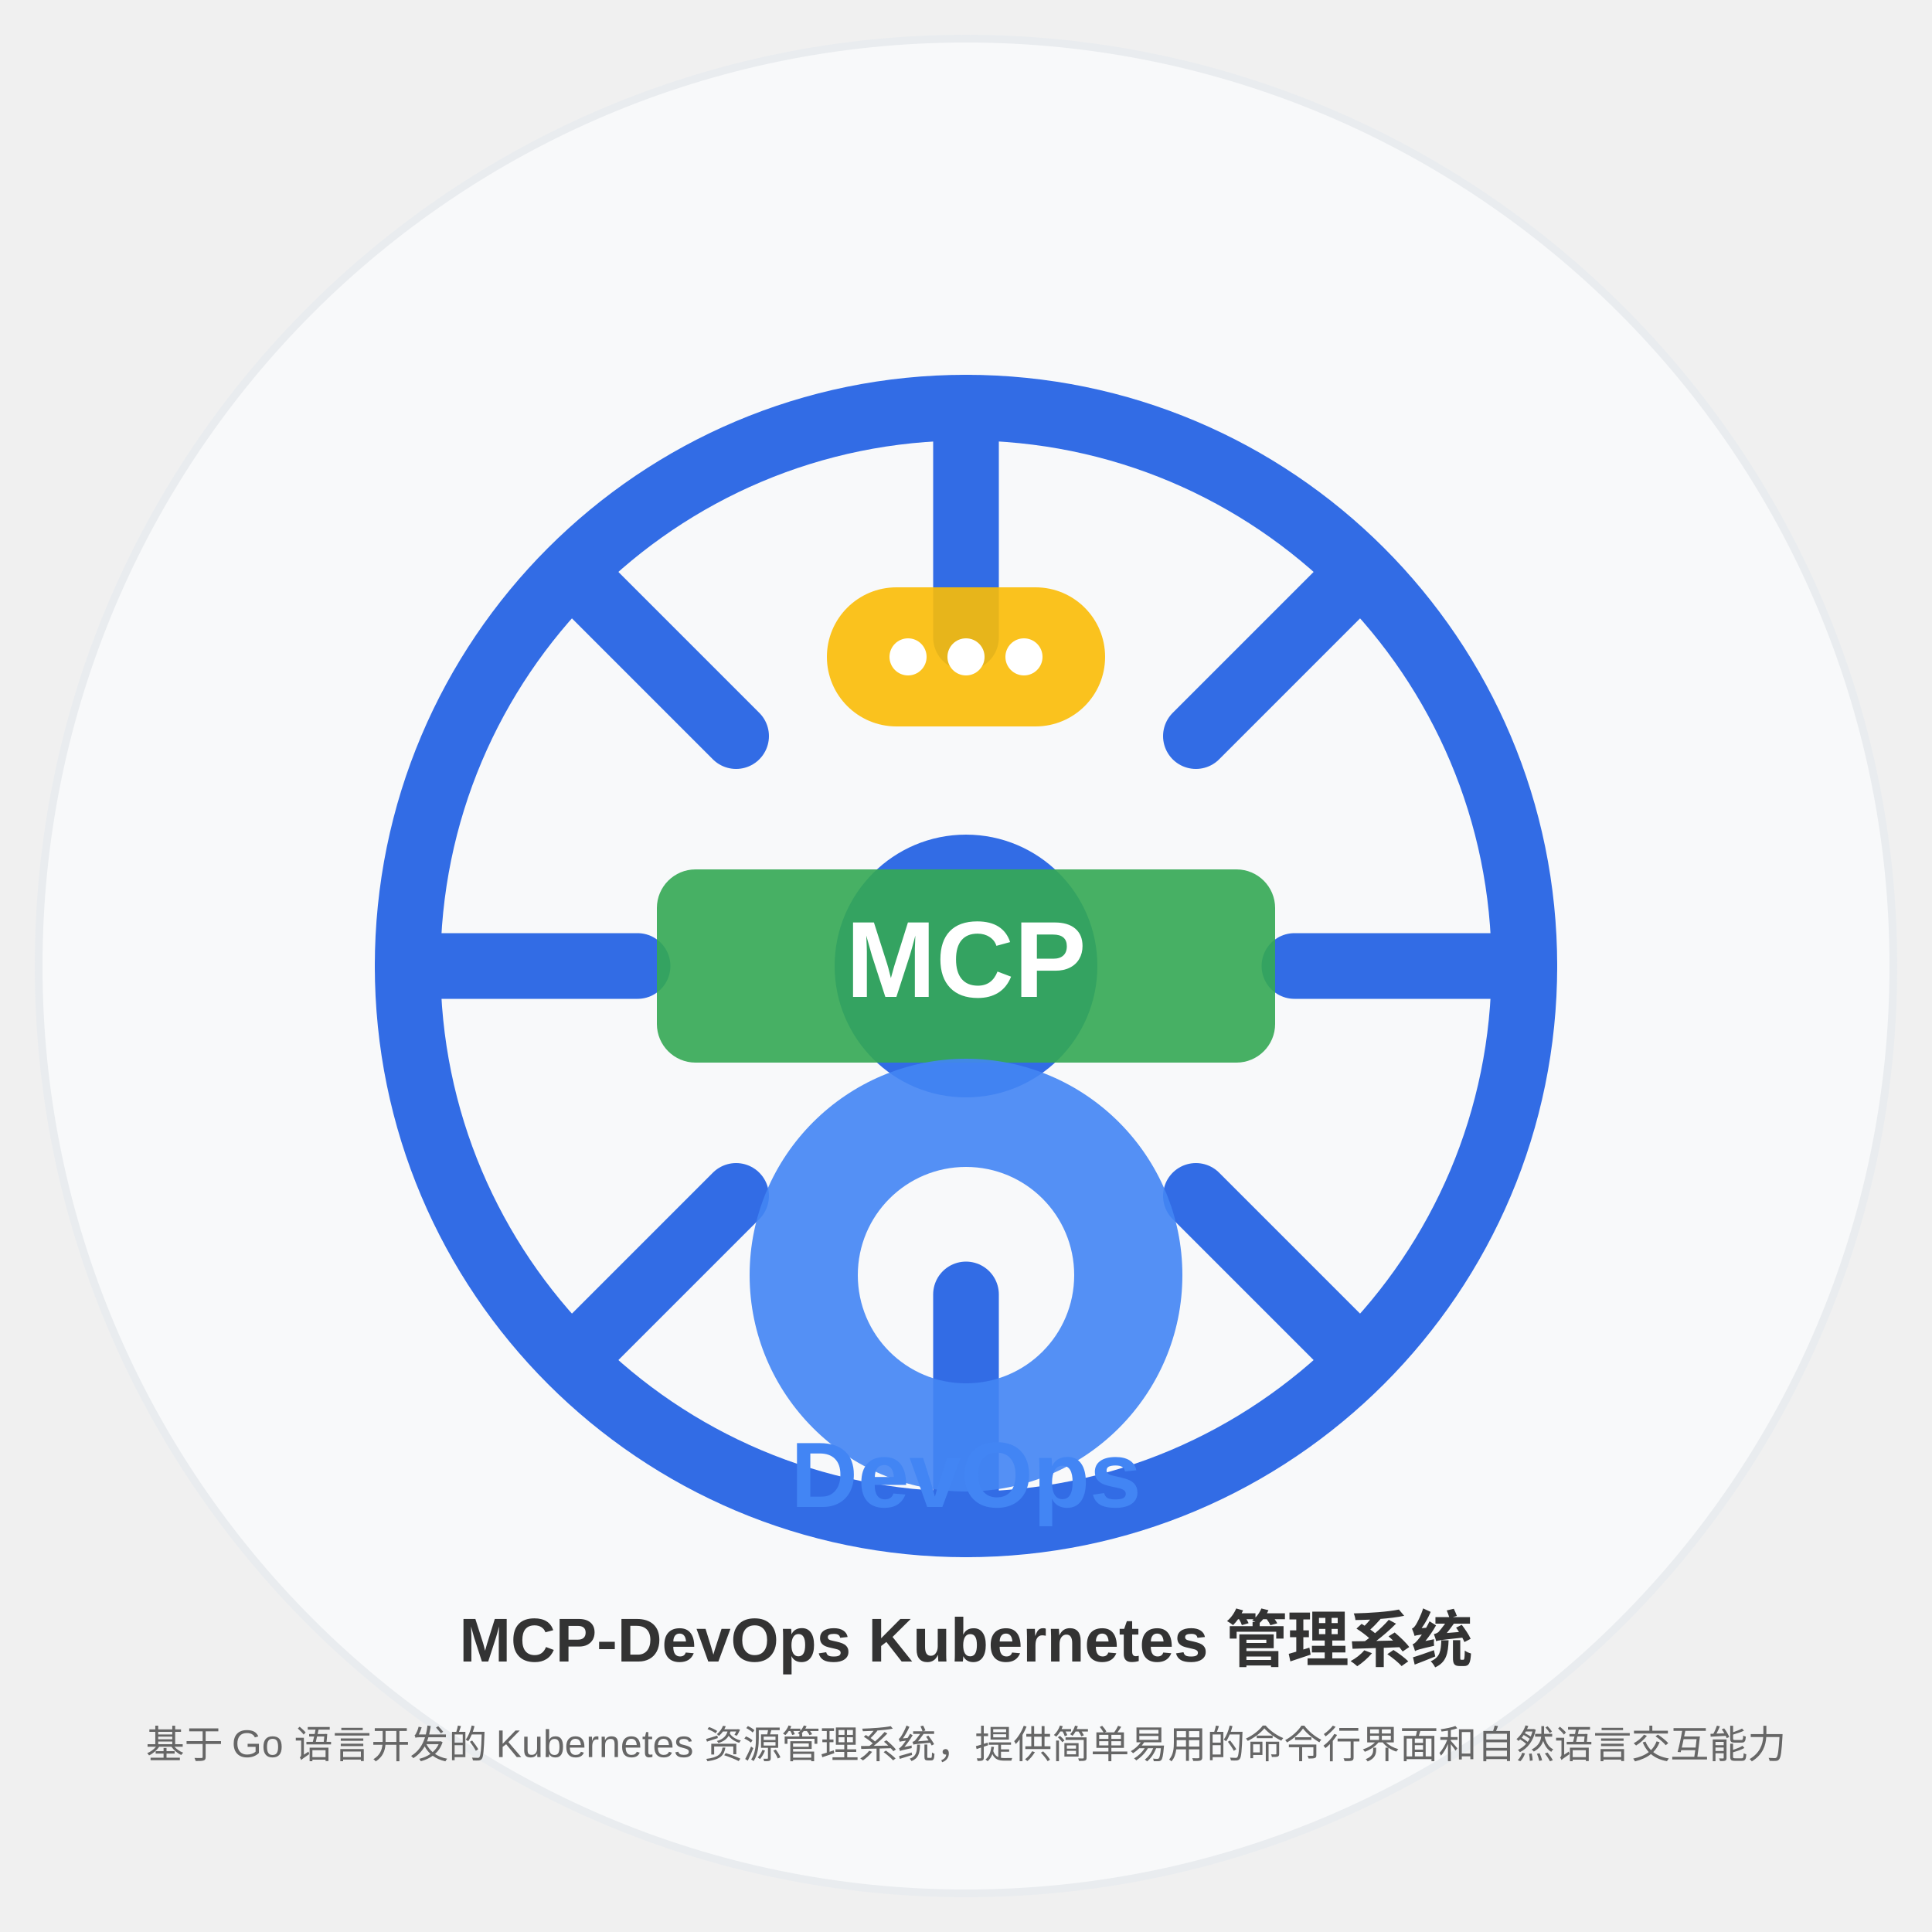
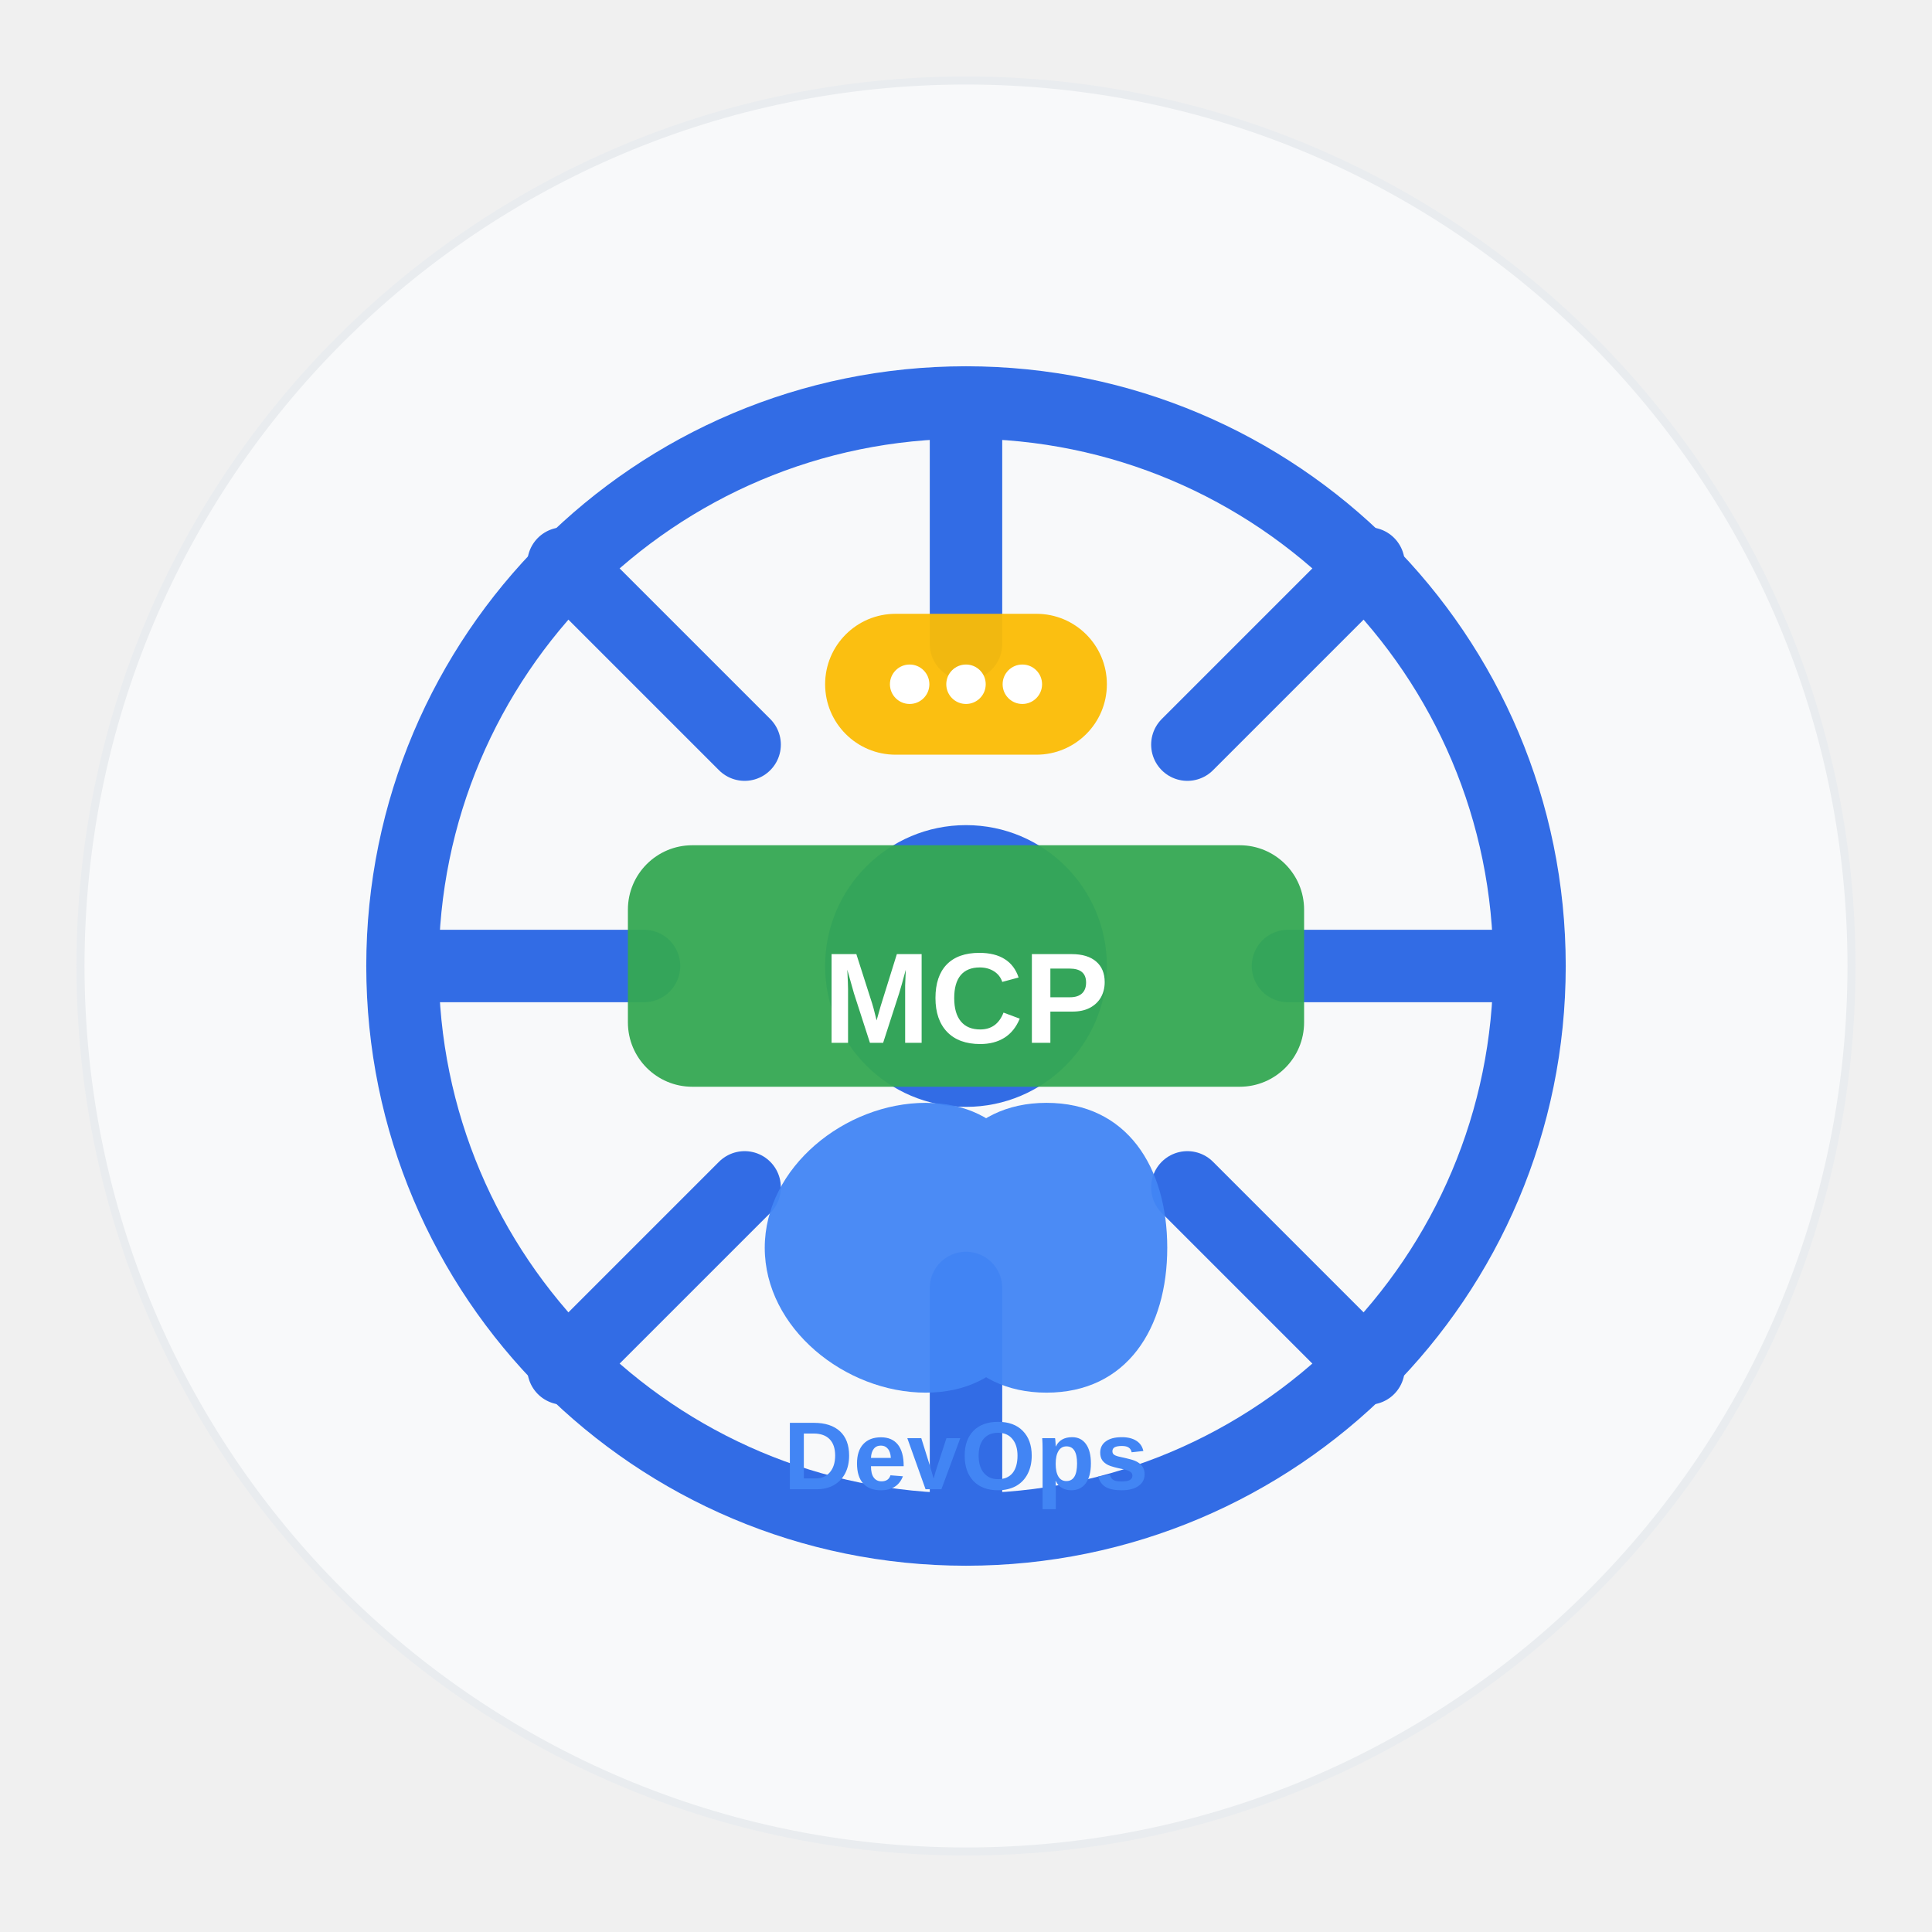
- <svg xmlns="http://www.w3.org/2000/svg" viewBox="0 0 500 500">
-   <circle cx="250" cy="250" r="240" fill="#f8f9fa" stroke="#e9ecef" stroke-width="2" />
-   <g transform="translate(250, 250) scale(0.85)">
-     <circle cx="0" cy="0" r="170" fill="none" stroke="#326ce5" stroke-width="20" />
-     <g stroke="#326ce5" stroke-width="20" stroke-linecap="round">
-       <line x1="0" y1="-170" x2="0" y2="-100" />
-       <line x1="0" y1="100" x2="0" y2="170" />
-       <line x1="-170" y1="0" x2="-100" y2="0" />
-       <line x1="100" y1="0" x2="170" y2="0" />
-       <line x1="-120" y1="-120" x2="-70" y2="-70" />
-       <line x1="120" y1="-120" x2="70" y2="-70" />
-       <line x1="-120" y1="120" x2="-70" y2="70" />
-       <line x1="120" y1="120" x2="70" y2="70" />
+ <svg xmlns="http://www.w3.org/2000/svg" viewBox="0 0 240 240">
+   <circle cx="120" cy="120" r="110" fill="#f8f9fa" stroke="#e9ecef" stroke-width="1" />
+   <g transform="translate(120, 120) scale(0.5)">
+     <circle cx="0" cy="0" r="140" fill="none" stroke="#326ce5" stroke-width="18" stroke-dasharray="0" />
+     <g stroke="#326ce5" stroke-width="18" stroke-linecap="round">
+       <line x1="0" y1="-140" x2="0" y2="-80" />
+       <line x1="0" y1="80" x2="0" y2="140" />
+       <line x1="-140" y1="0" x2="-80" y2="0" />
+       <line x1="80" y1="0" x2="140" y2="0" />
+       <line x1="-100" y1="-100" x2="-55" y2="-55" />
+       <line x1="100" y1="-100" x2="55" y2="-55" />
+       <line x1="-100" y1="100" x2="-55" y2="55" />
+       <line x1="100" y1="100" x2="55" y2="55" />
    </g>
-     <circle cx="0" cy="0" r="40" fill="#326ce5" />
+     <circle cx="0" cy="0" r="35" fill="#326ce5" />
  </g>
-   <g transform="translate(250, 250)">
-     <rect x="-80" y="-25" width="160" height="50" rx="10" ry="10" fill="#34a853" opacity="0.9" />
-     <text x="0" y="8" font-family="Arial, sans-serif" font-size="28" font-weight="bold" fill="white" text-anchor="middle">MCP</text>
+   <g transform="translate(120, 120)">
+     <rect x="-42" y="-15" width="84" height="30" rx="8" ry="8" fill="#34a853" opacity="0.95" />
+     <text x="0" y="5" font-family="Arial, sans-serif" font-size="16" font-weight="bold" fill="white" text-anchor="middle" dominant-baseline="middle">MCP</text>
  </g>
-   <g transform="translate(250, 330) scale(0.7)">
-     <path d="M-80,0 C-80,-44.1 -44.1,-80 0,-80 C44.1,-80 80,-44.1 80,0 C80,44.1 44.1,80 0,80 C-44.1,80 -80,44.1 -80,0 Z M0,-40 C-22.1,-40 -40,-22.1 -40,0 C-40,22.1 -22.1,40 0,40 C22.1,40 40,22.1 40,0 C40,-22.1 22.1,-40 0,-40 Z" fill="#4285f4" opacity="0.9" />
+   <g transform="translate(120, 85) scale(0.35)">
+     <rect x="-50" y="-25" width="100" height="50" rx="25" ry="25" fill="#fbbc05" opacity="0.95" />
+     <circle cx="-20" cy="0" r="7" fill="white" />
+     <circle cx="0" cy="0" r="7" fill="white" />
+     <circle cx="20" cy="0" r="7" fill="white" />
  </g>
-   <g transform="translate(250, 170) scale(0.6)">
-     <rect x="-60" y="-30" width="120" height="60" rx="30" ry="30" fill="#fbbc05" opacity="0.9" />
-     <circle cx="-25" cy="0" r="8" fill="white" />
-     <circle cx="0" cy="0" r="8" fill="white" />
-     <circle cx="25" cy="0" r="8" fill="white" />
+   <g transform="translate(120, 155)">
+     <path d="M-25,0 C-25,-10 -15,-18 -5,-18 C5,-18 10,-10 10,0 C10,10 5,18 -5,18 C-15,18 -25,10 -25,0 Z M10,-18 C20,-18 25,-10 25,0 C25,10 20,18 10,18 C0,18 -5,10 -5,0 C-5,-10 0,-18 10,-18 Z" fill="#4285f4" opacity="0.95" />
+     <text x="0" y="30" font-family="Arial, sans-serif" font-size="12" font-weight="bold" fill="#4285f4" text-anchor="middle">DevOps</text>
  </g>
-   <text x="250" y="390" font-family="Arial, sans-serif" font-size="24" font-weight="bold" fill="#4285f4" text-anchor="middle">DevOps</text>
-   <text x="250" y="430" font-family="Arial, sans-serif" font-size="16" font-weight="bold" fill="#333" text-anchor="middle">MCP-DevOps Kubernetes 管理系统</text>
-   <text x="250" y="455" font-family="Arial, sans-serif" font-size="10" fill="#666" text-anchor="middle">基于 Go 语言开发的 Kubernetes 资源管理系统，提供简单易用的命令行界面和自然语言交互能力</text>
</svg>
